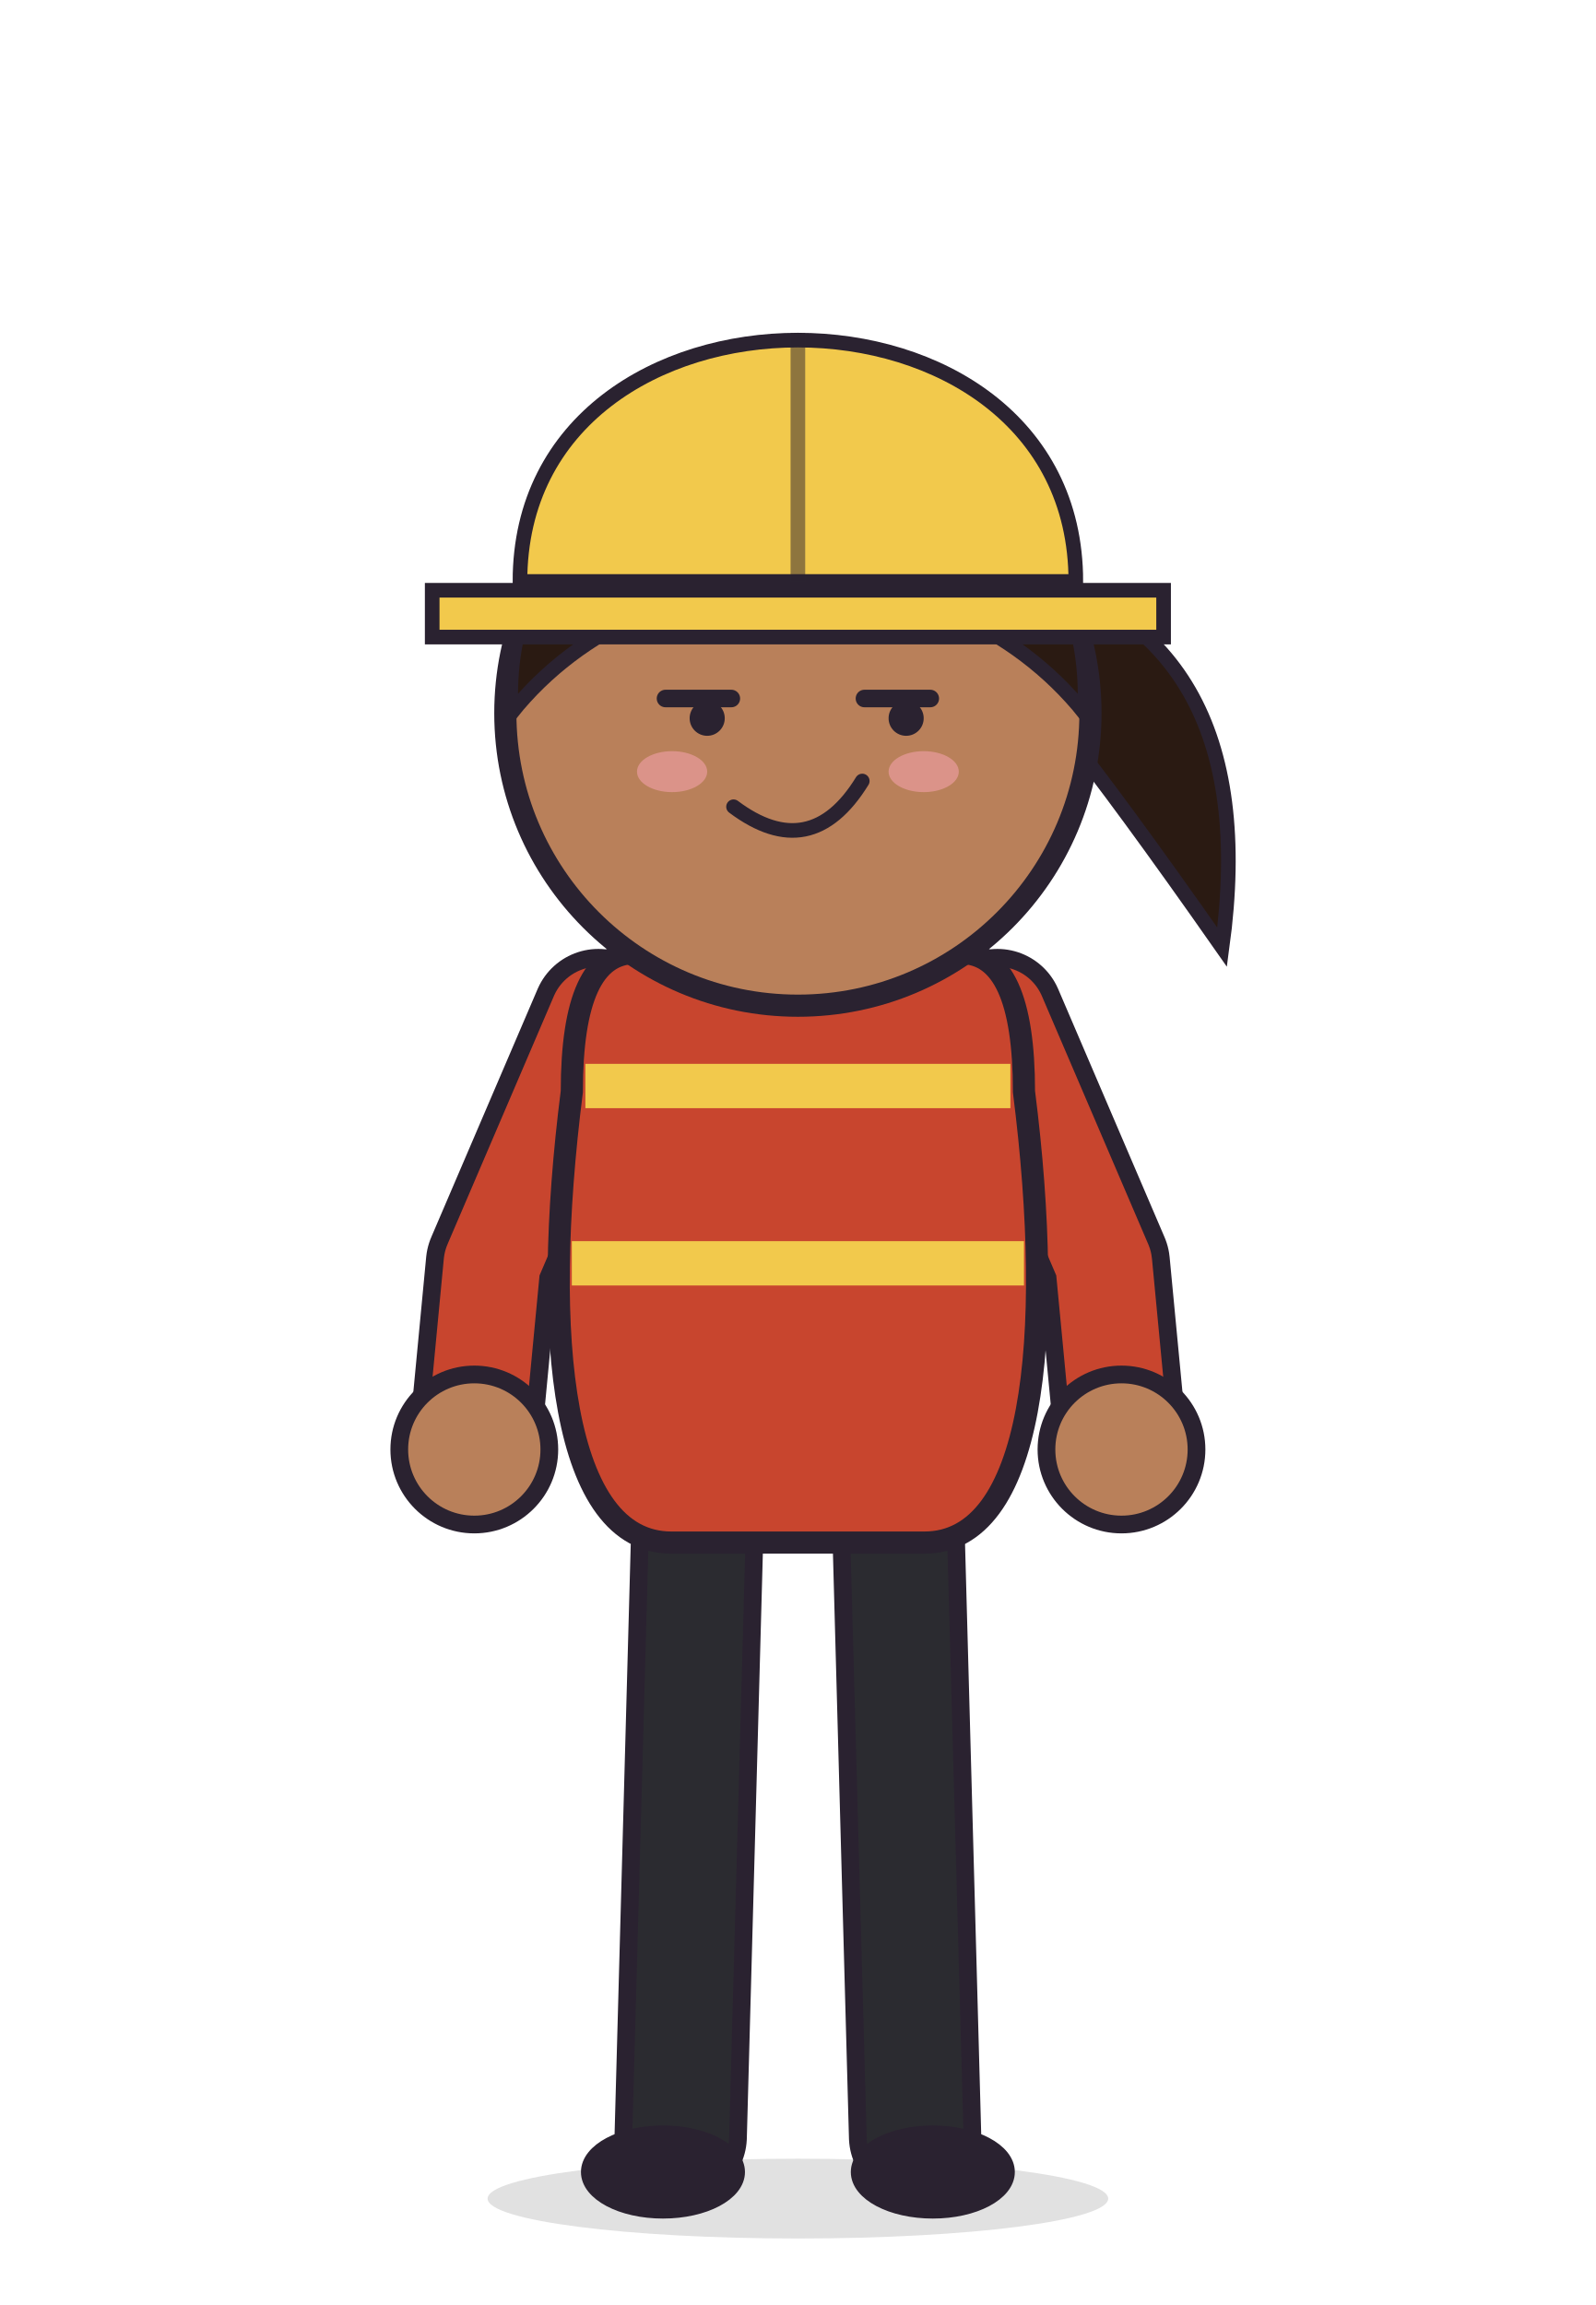
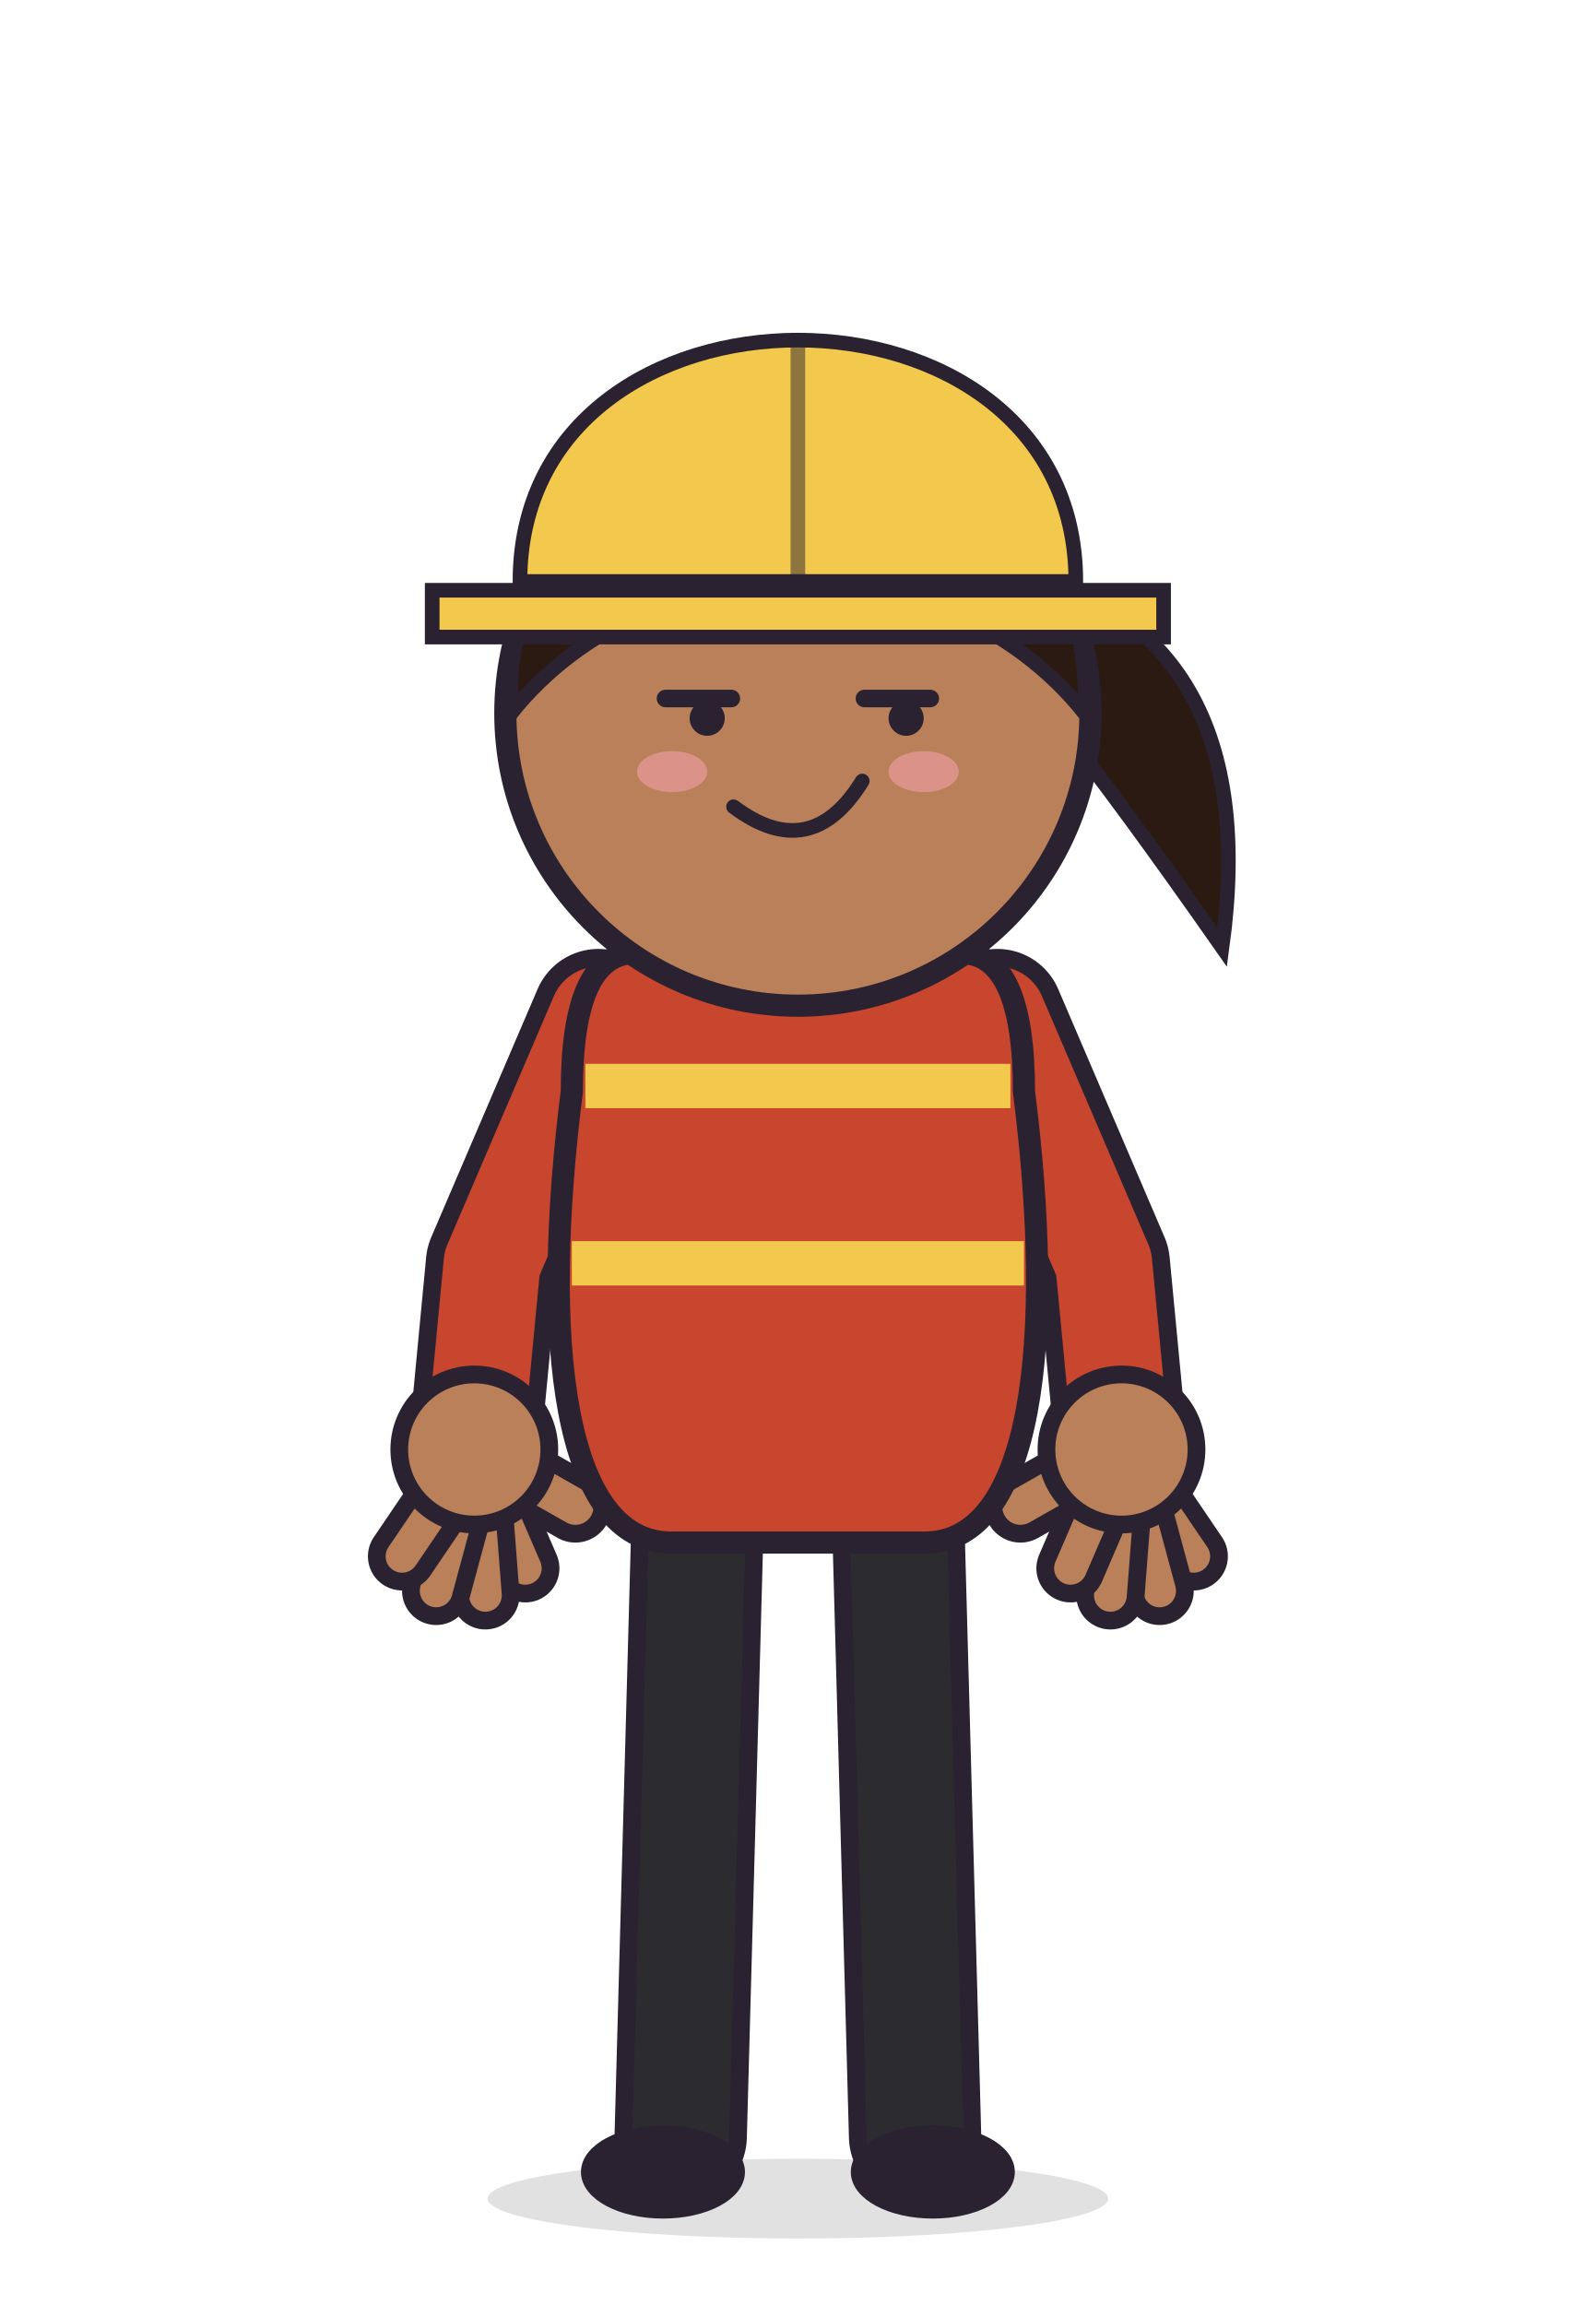
<svg xmlns="http://www.w3.org/2000/svg" viewBox="0 0 360 520" width="360" height="520">
  <ellipse cx="180" cy="496" rx="70" ry="9" fill="#000" opacity="0.12" />
  <path d="M157.56 336 L153.56 482 M202.44 336 L206.44 482" stroke="#2a2230" stroke-width="29.85" stroke-linecap="round" stroke-linejoin="round" fill="none" />
  <path d="M157.56 336 L153.56 482 M202.44 336 L206.44 482" stroke="#2b2b30" stroke-width="21.85" stroke-linecap="round" stroke-linejoin="round" fill="none" />
  <ellipse cx="149.56" cy="490" rx="17" ry="9" fill="#2a2230" stroke="#2a2230" stroke-width="3" />
  <ellipse cx="210.44" cy="490" rx="17" ry="9" fill="#2a2230" stroke="#2a2230" stroke-width="3" />
  <path d="M135 229 L111 285 L107 327" stroke="#2a2230" stroke-width="29.85" stroke-linecap="round" stroke-linejoin="round" fill="none" />
  <path d="M135 229 L111 285 L107 327" stroke="#c8452e" stroke-width="21.85" stroke-linecap="round" stroke-linejoin="round" fill="none" />
  <path d="M225 229 L249 285 L253 327" stroke="#2a2230" stroke-width="29.85" stroke-linecap="round" stroke-linejoin="round" fill="none" />
  <path d="M225 229 L249 285 L253 327" stroke="#c8452e" stroke-width="21.85" stroke-linecap="round" stroke-linejoin="round" fill="none" />
+   <path d="M110.3 334.8 L118.5 353.8" stroke="#2a2230" stroke-width="15.4" stroke-linecap="round" />
+   <path d="M110.3 334.8 L118.5 353.8" stroke="#b9805a" stroke-width="7.4" stroke-linecap="round" />
+   <path d="M107.6 335.4 L109.5 359.9" stroke="#2a2230" stroke-width="15.4" stroke-linecap="round" />
+   <path d="M107.6 335.4 L109.5 359.9" stroke="#b9805a" stroke-width="7.4" stroke-linecap="round" />
+   <path d="M104.8 335.2 L98.4 358.9" stroke="#2a2230" stroke-width="15.4" stroke-linecap="round" />
+   <path d="M104.8 335.2 L98.4 358.9" stroke="#b9805a" stroke-width="7.4" stroke-linecap="round" />
+   <path d="M102.3 334.0 L90.7 351.1" stroke="#2a2230" stroke-width="15.4" stroke-linecap="round" />
+   <path d="M102.3 334.0 L90.7 351.1" stroke="#b9805a" stroke-width="7.4" stroke-linecap="round" />
+   <path d="M112.9 330.3 L129.8 339.9" stroke="#2a2230" stroke-width="16.2" stroke-linecap="round" />
+   <path d="M112.9 330.3 L129.8 339.9" stroke="#b9805a" stroke-width="8.2" stroke-linecap="round" />
  <circle cx="107" cy="327" r="16.925" fill="#b9805a" stroke="#2a2230" stroke-width="4" />
+   <path d="M257.7 334.0 L269.3 351.1" stroke="#2a2230" stroke-width="15.4" stroke-linecap="round" />
+   <path d="M257.7 334.0 L269.3 351.1" stroke="#b9805a" stroke-width="7.4" stroke-linecap="round" />
+   <path d="M255.2 335.2 L261.6 358.9" stroke="#2a2230" stroke-width="15.4" stroke-linecap="round" />
+   <path d="M255.2 335.2 L261.6 358.9" stroke="#b9805a" stroke-width="7.4" stroke-linecap="round" />
+   <path d="M252.4 335.4 L250.5 359.9" stroke="#2a2230" stroke-width="15.4" stroke-linecap="round" />
+   <path d="M252.4 335.4 L250.5 359.9" stroke="#b9805a" stroke-width="7.4" stroke-linecap="round" />
+   <path d="M249.7 334.8 L241.5 353.8" stroke="#2a2230" stroke-width="15.4" stroke-linecap="round" />
+   <path d="M249.7 334.8 L241.5 353.8" stroke="#b9805a" stroke-width="7.4" stroke-linecap="round" />
+   <path d="M247.1 330.3 L230.2 339.9" stroke="#2a2230" stroke-width="16.2" stroke-linecap="round" />
+   <path d="M247.1 330.3 L230.2 339.9" stroke="#b9805a" stroke-width="8.2" stroke-linecap="round" />
  <circle cx="253" cy="327" r="16.925" fill="#b9805a" stroke="#2a2230" stroke-width="4" />
  <clipPath id="t27">
    <path d="M143.28 215 Q129 215 129 246.25 C121.86 302.5 126.96 348 151.44 348 H208.56 C233.04 348 238.14 302.5 231 246.25 Q231 215 216.72 215 z" />
  </clipPath>
  <path d="M143.28 215 Q129 215 129 246.25 C121.86 302.5 126.96 348 151.44 348 H208.56 C233.04 348 238.14 302.5 231 246.25 Q231 215 216.72 215 z" fill="#c8452e" />
  <g clip-path="url(#t27)" />
  <path d="M143.28 215 Q129 215 129 246.25 C121.86 302.5 126.96 348 151.44 348 H208.56 C233.04 348 238.14 302.5 231 246.25 Q231 215 216.72 215 z" fill="none" stroke="#2a2230" stroke-width="5" />
  <path d="M132.06 245 h95.88 M129 285 h102" stroke="#f2c94c" stroke-width="10" />
  <path d="M226.2 127.88 q59.4 13.2 49.5 85.8 q-23.1 -33 -36.3 -49.5 z" fill="#2a1a12" stroke="#2a2230" stroke-width="3.3" />
  <circle cx="180" cy="160.88" r="66" fill="#b9805a" stroke="#2a2230" stroke-width="5" />
  <path d="M115.32 160.88 C110.7 78.38, 249.3 78.38, 244.68 160.88 C213 121.28, 147 121.28, 115.32 160.88 z" fill="#2a1a12" stroke="#2a2230" stroke-width="3.3" />
  <path d="M117.3 131.18 C117.3 58.58, 242.7 58.58, 242.7 131.18 z" fill="#f2c94c" stroke="#2a2230" stroke-width="3.3" />
  <path d="M97.5 133.16 h165 v10.56 h-165 z" fill="#f2c94c" stroke="#2a2230" stroke-width="3.3" />
  <path d="M180 75.08 v56.1" stroke="#2a2230" stroke-width="3.3" opacity="0.5" />
  <path d="M150.135 157.58 h14.85 M195.015 157.58 h14.85" stroke="#2a2230" stroke-width="3.96" stroke-linecap="round" />
  <circle cx="159.54" cy="162.035" r="3.96" fill="#2a2230" />
  <circle cx="204.42" cy="162.035" r="3.96" fill="#2a2230" />
  <path d="M165.48 182 q17.424 13.068 29.04 -5.808" stroke="#2a2230" stroke-width="3.3" fill="none" stroke-linecap="round" />
  <ellipse cx="151.62" cy="174.08" rx="7.92" ry="4.62" fill="#f2a0a8" opacity="0.6" />
  <ellipse cx="208.38" cy="174.08" rx="7.92" ry="4.62" fill="#f2a0a8" opacity="0.6" />
</svg>
